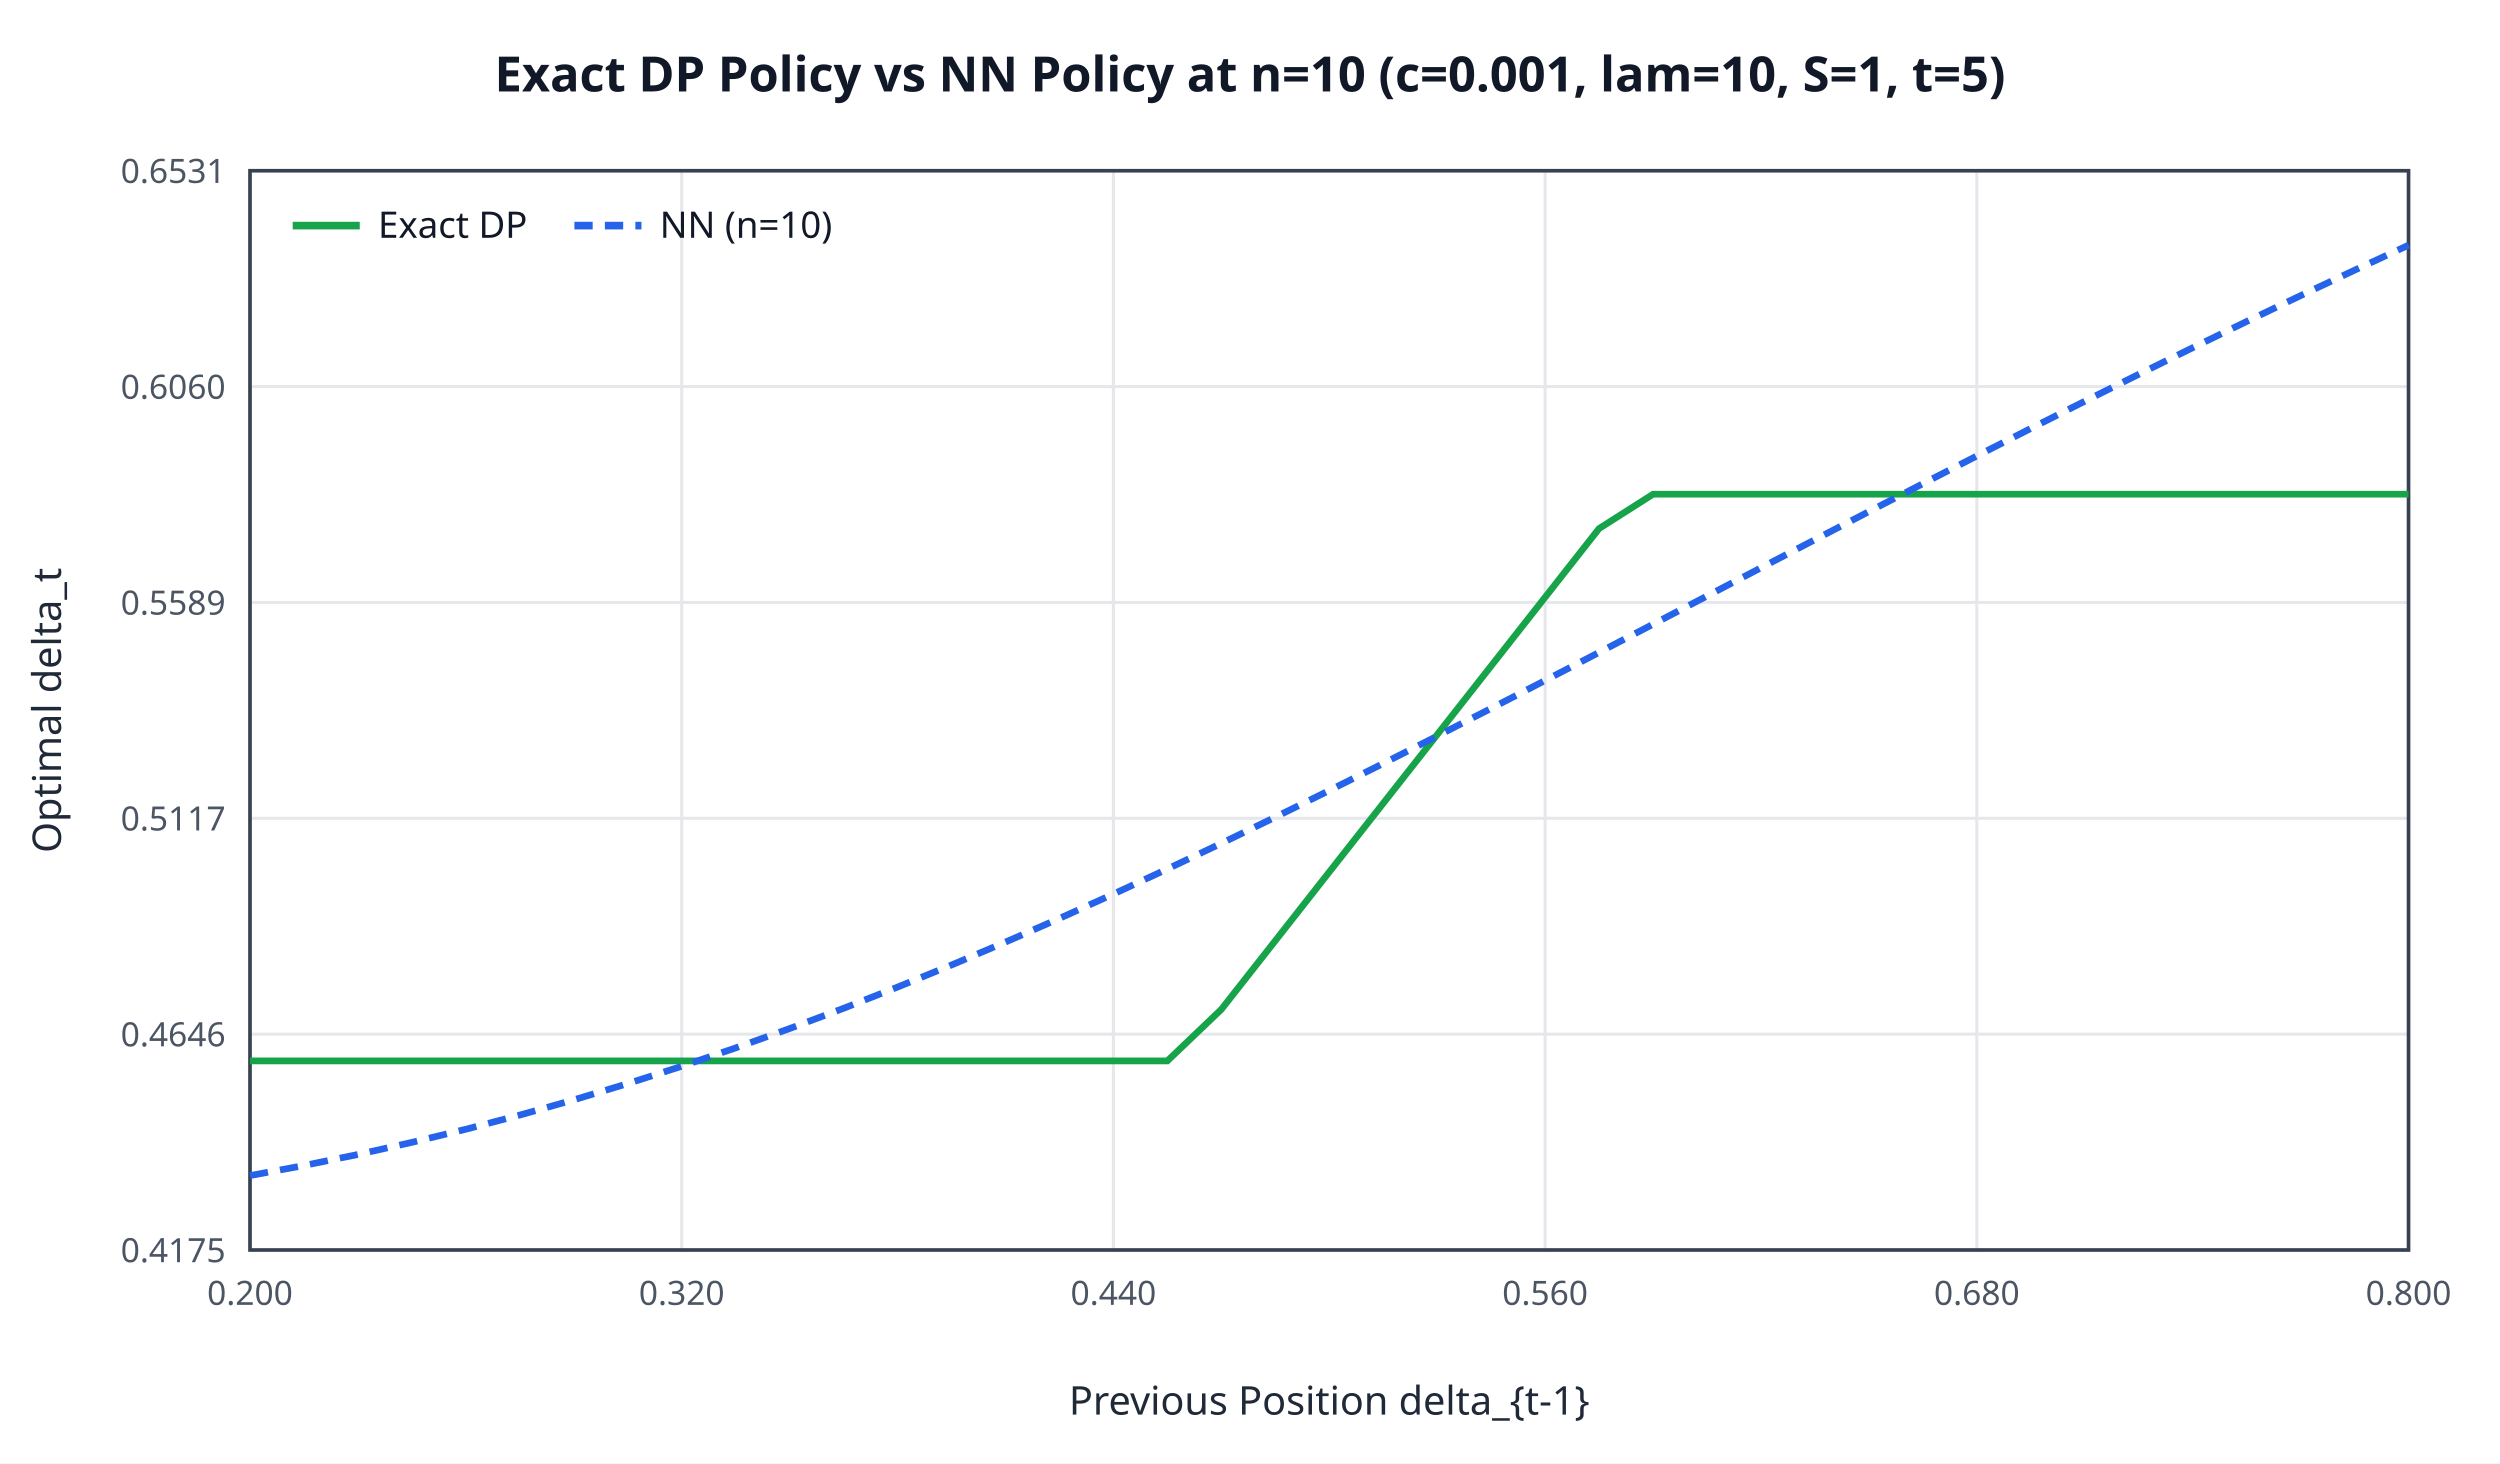
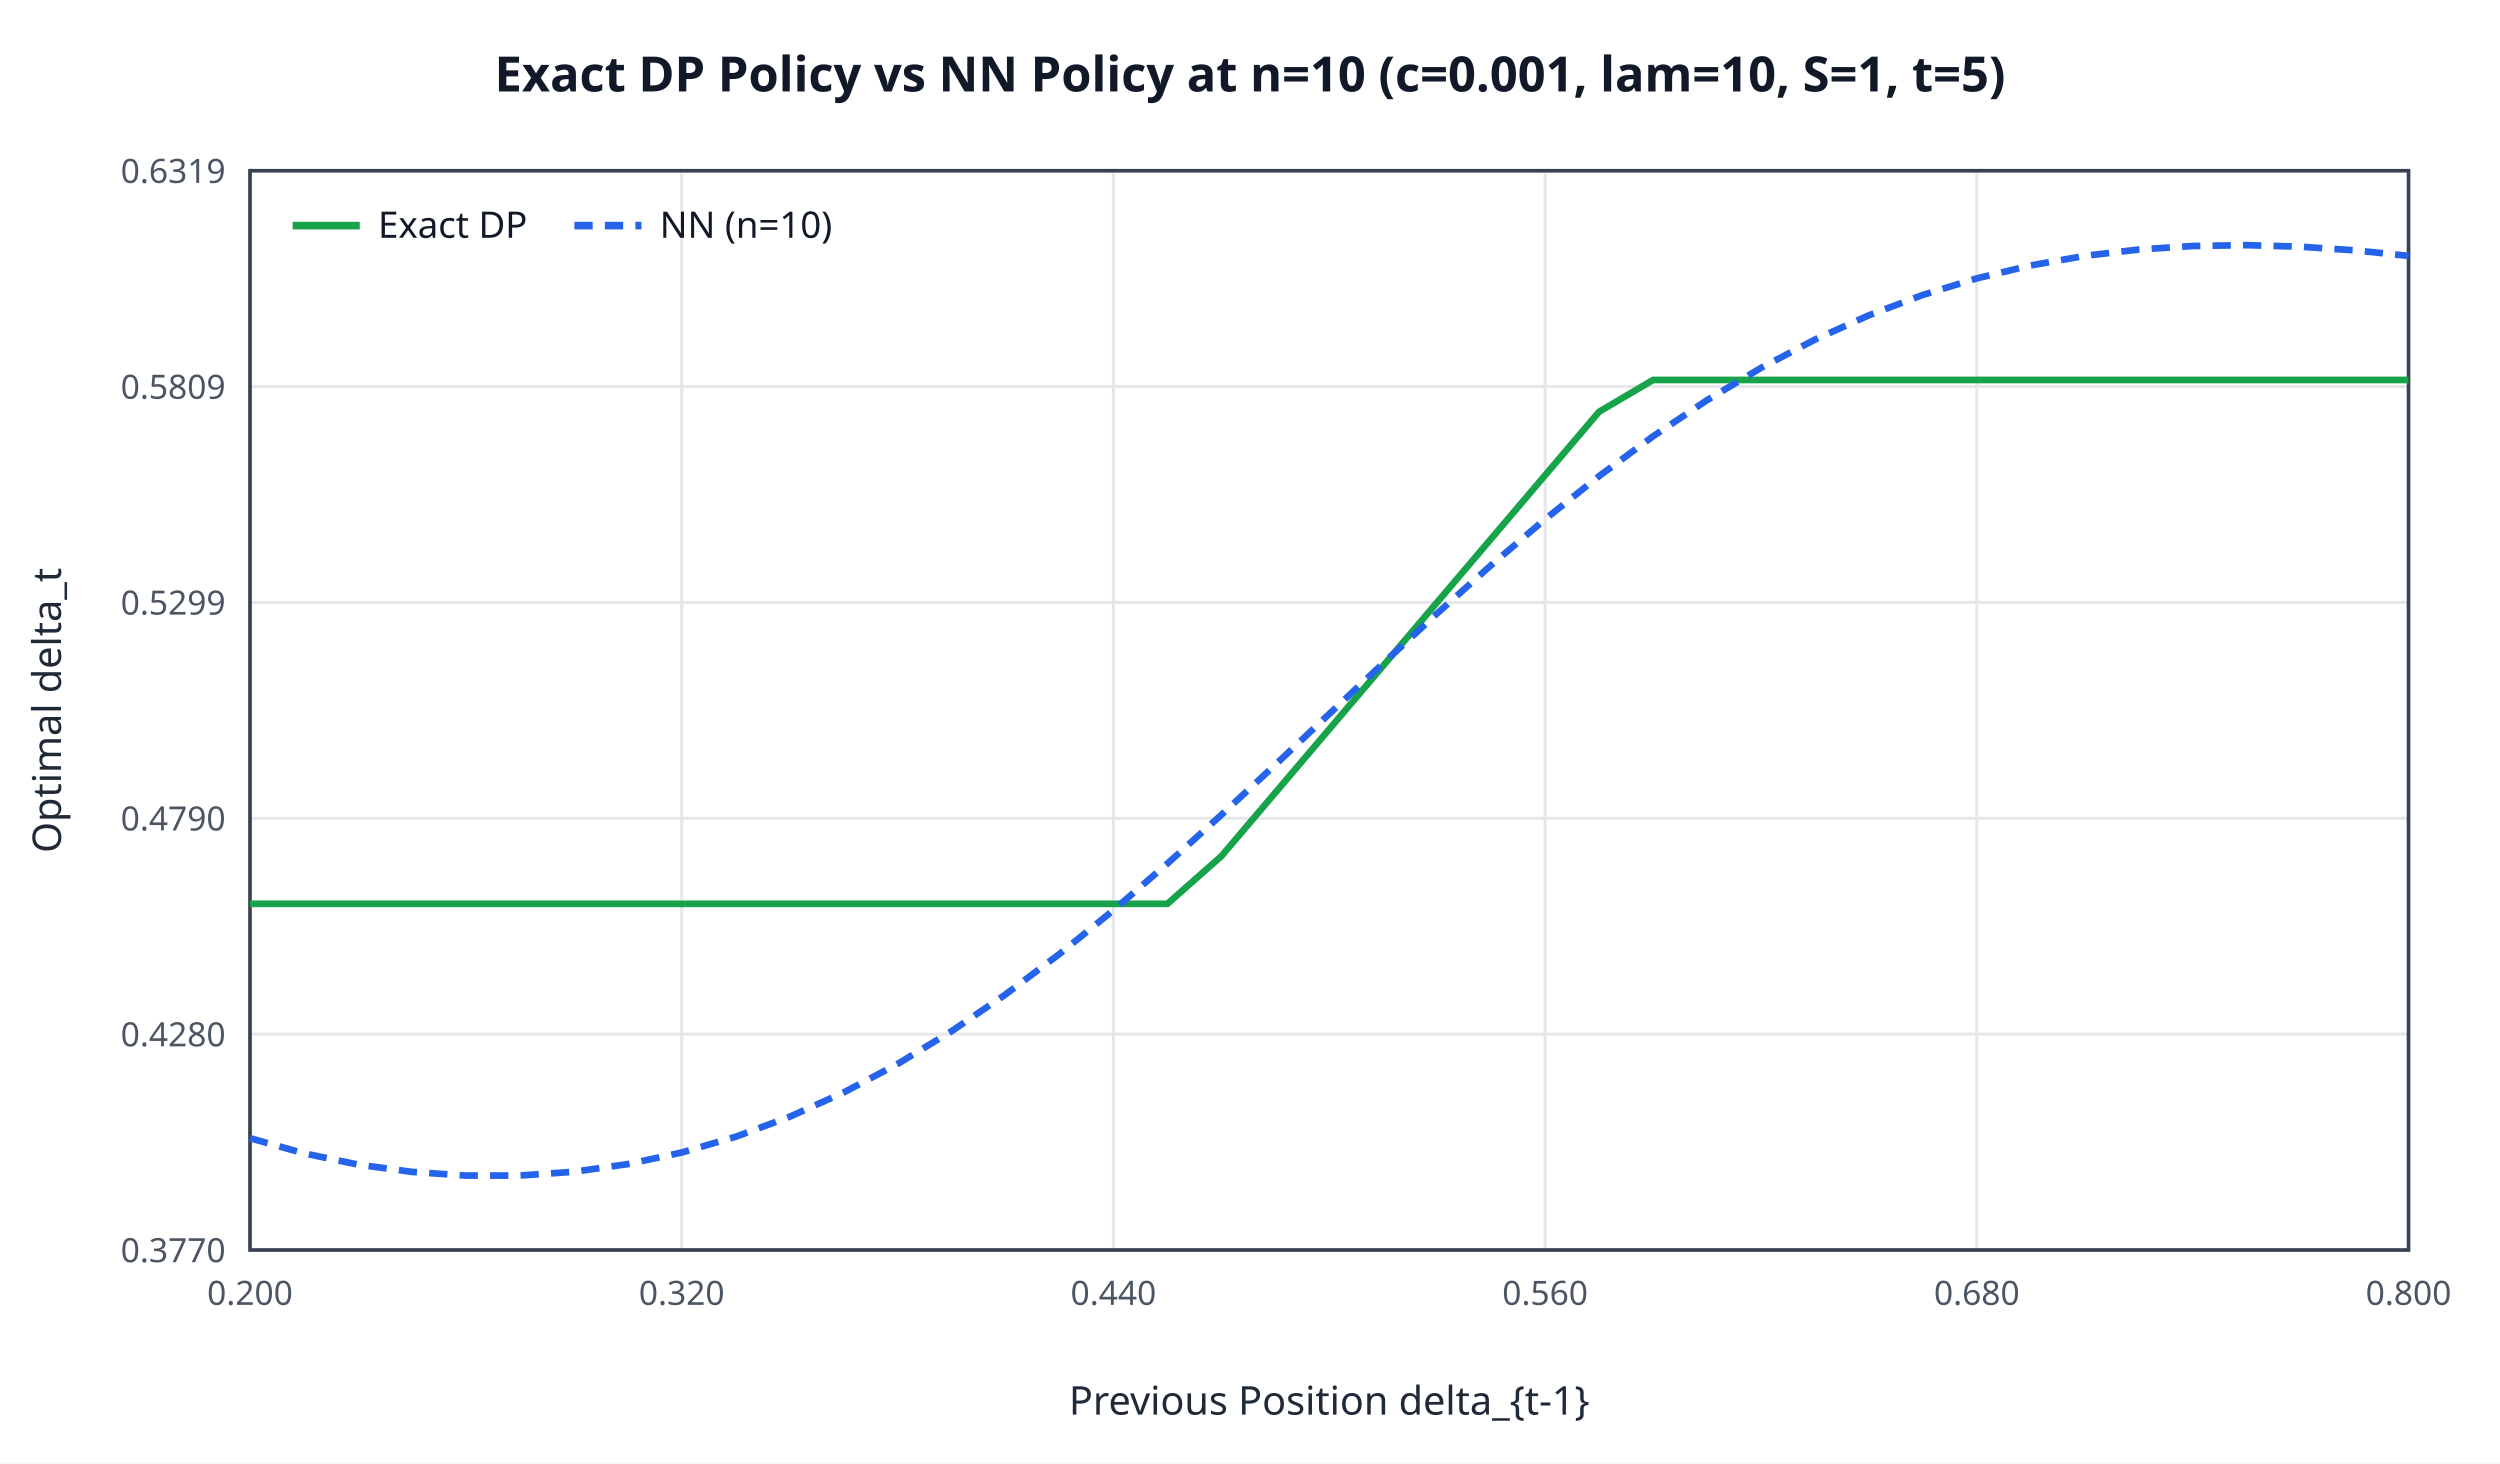
<svg xmlns="http://www.w3.org/2000/svg" width="820" height="480" viewBox="0 0 820 480">
  <rect width="820" height="480" fill="#ffffff" />
  <text x="410" y="30" text-anchor="middle" font-family="sans-serif" font-size="16" font-weight="bold" fill="#111827">Exact DP Policy vs NN Policy at n=10 (c=0.001, lam=10, S=1, t=5)</text>
  <line x1="82" y1="410.0" x2="790.0" y2="410.0" stroke="#e5e7eb" stroke-width="1" />
-   <text x="74.0" y="414.0" text-anchor="end" font-family="sans-serif" font-size="11" fill="#4b5563">0.4175</text>
+   <text x="74.0" y="414.0" text-anchor="end" font-family="sans-serif" font-size="11" fill="#4b5563">0.3770</text>
  <line x1="82.0" y1="56" x2="82.0" y2="410.0" stroke="#e5e7eb" stroke-width="1" />
  <text x="82.0" y="428.0" text-anchor="middle" font-family="sans-serif" font-size="11" fill="#4b5563">0.200</text>
  <line x1="82" y1="339.2" x2="790.0" y2="339.2" stroke="#e5e7eb" stroke-width="1" />
-   <text x="74.0" y="343.2" text-anchor="end" font-family="sans-serif" font-size="11" fill="#4b5563">0.4646</text>
+   <text x="74.0" y="343.2" text-anchor="end" font-family="sans-serif" font-size="11" fill="#4b5563">0.4280</text>
  <line x1="223.6" y1="56" x2="223.6" y2="410.0" stroke="#e5e7eb" stroke-width="1" />
  <text x="223.6" y="428.0" text-anchor="middle" font-family="sans-serif" font-size="11" fill="#4b5563">0.320</text>
  <line x1="82" y1="268.4" x2="790.0" y2="268.4" stroke="#e5e7eb" stroke-width="1" />
-   <text x="74.0" y="272.4" text-anchor="end" font-family="sans-serif" font-size="11" fill="#4b5563">0.5117</text>
+   <text x="74.0" y="272.4" text-anchor="end" font-family="sans-serif" font-size="11" fill="#4b5563">0.4790</text>
  <line x1="365.2" y1="56" x2="365.2" y2="410.0" stroke="#e5e7eb" stroke-width="1" />
  <text x="365.2" y="428.0" text-anchor="middle" font-family="sans-serif" font-size="11" fill="#4b5563">0.440</text>
  <line x1="82" y1="197.6" x2="790.0" y2="197.6" stroke="#e5e7eb" stroke-width="1" />
-   <text x="74.0" y="201.6" text-anchor="end" font-family="sans-serif" font-size="11" fill="#4b5563">0.5589</text>
+   <text x="74.0" y="201.6" text-anchor="end" font-family="sans-serif" font-size="11" fill="#4b5563">0.5299</text>
  <line x1="506.8" y1="56" x2="506.8" y2="410.0" stroke="#e5e7eb" stroke-width="1" />
  <text x="506.8" y="428.0" text-anchor="middle" font-family="sans-serif" font-size="11" fill="#4b5563">0.560</text>
  <line x1="82" y1="126.8" x2="790.0" y2="126.8" stroke="#e5e7eb" stroke-width="1" />
-   <text x="74.0" y="130.8" text-anchor="end" font-family="sans-serif" font-size="11" fill="#4b5563">0.6060</text>
+   <text x="74.0" y="130.8" text-anchor="end" font-family="sans-serif" font-size="11" fill="#4b5563">0.5809</text>
  <line x1="648.4" y1="56" x2="648.4" y2="410.0" stroke="#e5e7eb" stroke-width="1" />
  <text x="648.4" y="428.0" text-anchor="middle" font-family="sans-serif" font-size="11" fill="#4b5563">0.680</text>
  <line x1="82" y1="56.0" x2="790.0" y2="56.0" stroke="#e5e7eb" stroke-width="1" />
-   <text x="74.0" y="60.0" text-anchor="end" font-family="sans-serif" font-size="11" fill="#4b5563">0.6531</text>
+   <text x="74.0" y="60.0" text-anchor="end" font-family="sans-serif" font-size="11" fill="#4b5563">0.6319</text>
  <line x1="790.0" y1="56" x2="790.0" y2="410.0" stroke="#e5e7eb" stroke-width="1" />
  <text x="790.0" y="428.0" text-anchor="middle" font-family="sans-serif" font-size="11" fill="#4b5563">0.800</text>
  <rect x="82" y="56" width="708" height="354" fill="none" stroke="#374151" stroke-width="1.2" />
  <text x="436.0" y="464.0" text-anchor="middle" font-family="sans-serif" font-size="13" fill="#1f2937">Previous Position delta_{t-1}</text>
  <text x="20" y="233.0" text-anchor="middle" font-family="sans-serif" font-size="13" fill="#1f2937" transform="rotate(-90 20 233.0)">Optimal delta_t</text>
-   <polyline fill="none" stroke="#16a34a" stroke-width="2.2" points="82.00,347.97 99.70,347.97 117.40,347.97 135.10,347.97 152.80,347.97 170.50,347.97 188.20,347.97 205.90,347.97 223.60,347.97 241.30,347.97 259.00,347.97 276.70,347.97 294.40,347.97 312.10,347.97 329.80,347.97 347.50,347.97 365.20,347.97 382.90,347.97 400.60,331.08 418.30,308.55 436.00,286.01 453.70,263.48 471.40,240.95 489.10,218.42 506.80,195.89 524.50,173.36 542.20,162.10 559.90,162.10 577.60,162.10 595.30,162.10 613.00,162.10 630.70,162.10 648.40,162.10 666.10,162.10 683.80,162.10 701.50,162.10 719.20,162.10 736.90,162.10 754.60,162.10 772.30,162.10 790.00,162.10 " />
-   <polyline fill="none" stroke="#2563eb" stroke-width="2.2" stroke-dasharray="6,4" points="82.00,385.59 99.70,382.28 117.40,378.66 135.10,374.69 152.80,370.39 170.50,365.74 188.20,360.75 205.90,355.41 223.60,349.73 241.30,343.71 259.00,337.37 276.70,330.72 294.40,323.76 312.10,316.52 329.80,309.00 347.50,301.24 365.20,293.24 382.90,285.02 400.60,276.61 418.30,268.02 436.00,259.28 453.70,250.41 471.40,241.42 489.10,232.34 506.80,223.19 524.50,213.98 542.20,204.74 559.90,195.49 577.60,186.23 595.30,177.00 613.00,167.79 630.70,158.64 648.40,149.55 666.10,140.53 683.80,131.60 701.50,122.77 719.20,114.05 736.90,105.44 754.60,96.96 772.30,88.62 790.00,80.41 " />
+   <polyline fill="none" stroke="#16a34a" stroke-width="2.2" points="82.00,296.45 99.70,296.45 117.40,296.45 135.10,296.45 152.80,296.45 170.50,296.45 188.20,296.45 205.90,296.45 223.60,296.45 241.30,296.45 259.00,296.45 276.70,296.45 294.40,296.45 312.10,296.45 329.80,296.45 347.50,296.45 365.20,296.45 382.90,296.45 400.60,280.83 418.30,260.00 436.00,239.17 453.70,218.35 471.40,197.52 489.10,176.70 506.80,155.87 524.50,135.05 542.20,124.63 559.90,124.63 577.60,124.63 595.30,124.63 613.00,124.63 630.70,124.63 648.40,124.63 666.10,124.63 683.80,124.63 701.50,124.63 719.20,124.63 736.90,124.63 754.60,124.63 772.30,124.63 790.00,124.63 " />
+   <polyline fill="none" stroke="#2563eb" stroke-width="2.2" stroke-dasharray="6,4" points="82.00,373.32 99.70,378.30 117.40,381.97 135.10,384.38 152.80,385.59 170.50,385.58 188.20,384.34 205.90,381.83 223.60,378.02 241.30,372.85 259.00,366.30 276.70,358.34 294.40,348.98 312.10,338.24 329.80,326.18 347.50,312.90 365.20,298.54 382.90,283.26 400.60,267.28 418.30,250.83 436.00,234.16 453.70,217.52 471.40,201.18 489.10,185.36 506.80,170.30 524.50,156.16 542.20,143.11 559.90,131.25 577.60,120.66 595.30,111.38 613.00,103.41 630.70,96.73 648.40,91.30 666.10,87.06 683.80,83.93 701.50,81.84 719.20,80.69 736.90,80.41 754.60,80.92 772.30,82.11 790.00,83.93 " />
  <line x1="96.0" y1="74.0" x2="118.0" y2="74.0" stroke="#16a34a" stroke-width="2.5" />
  <text x="124.0" y="78.0" font-family="sans-serif" font-size="12" fill="#111827">Exact DP</text>
  <line x1="188.4" y1="74.0" x2="210.4" y2="74.0" stroke="#2563eb" stroke-width="2.5" stroke-dasharray="6,4" />
  <text x="216.4" y="78.0" font-family="sans-serif" font-size="12" fill="#111827">NN (n=10)</text>
</svg>
